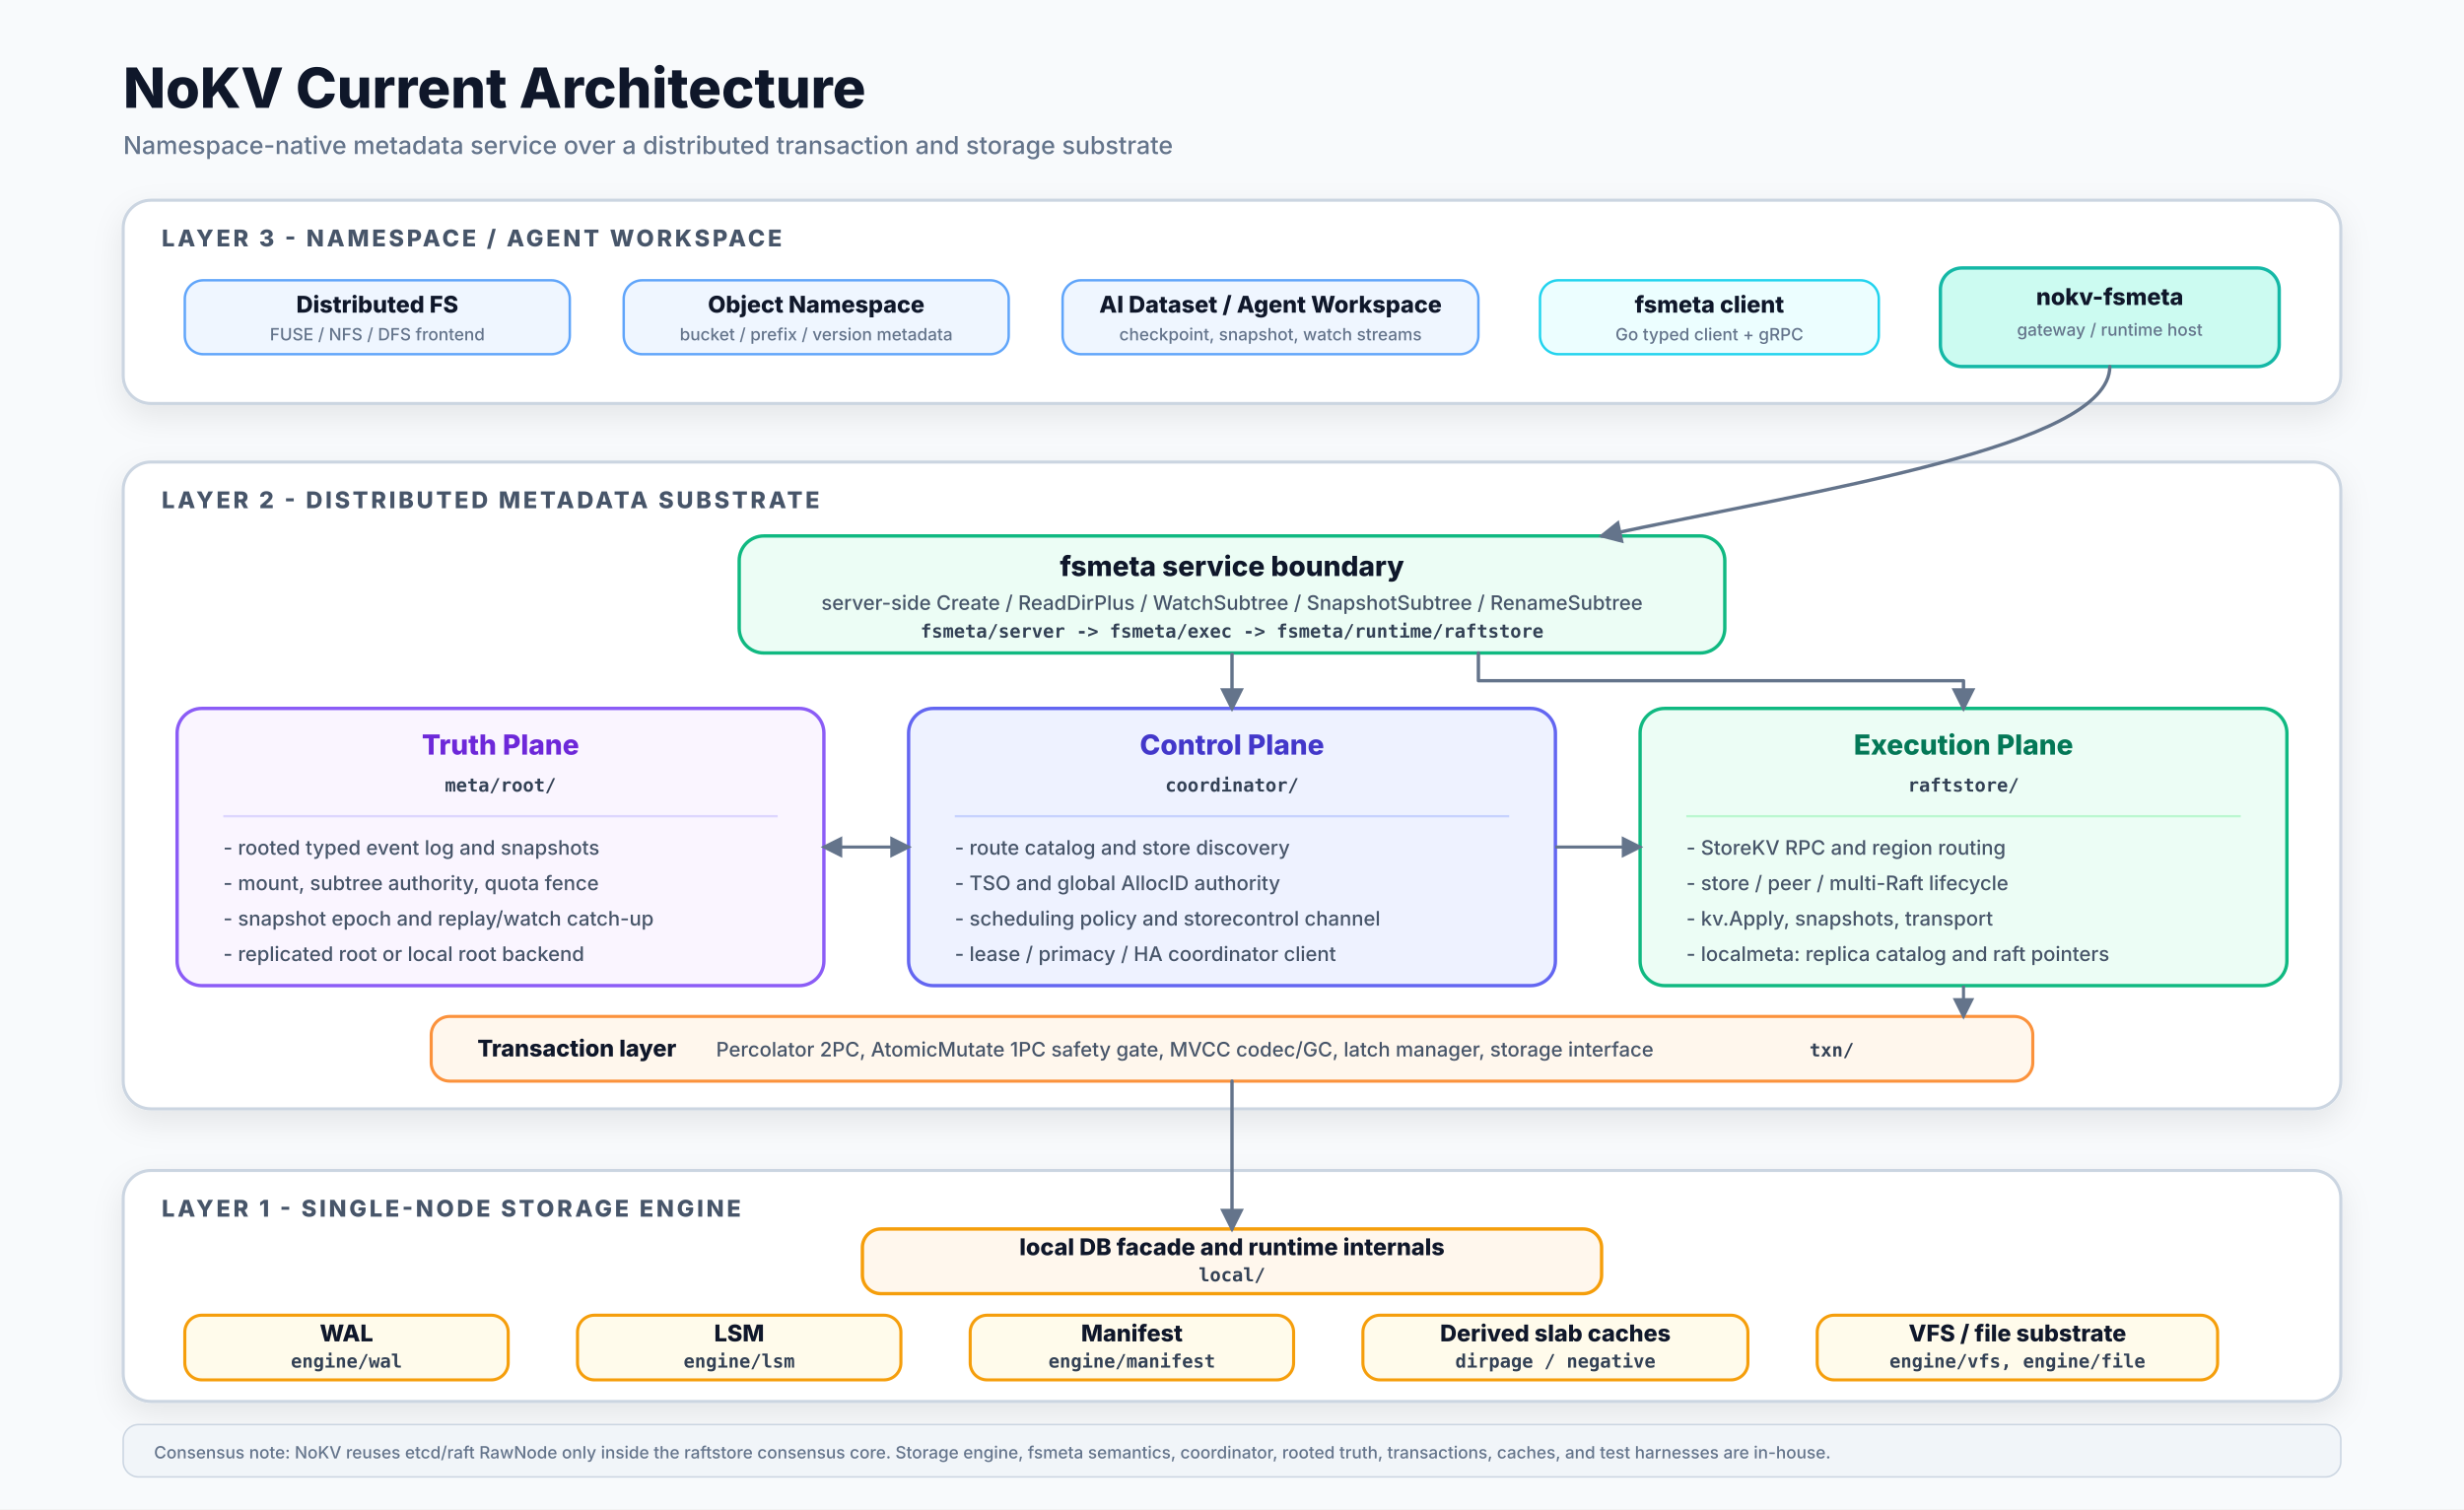
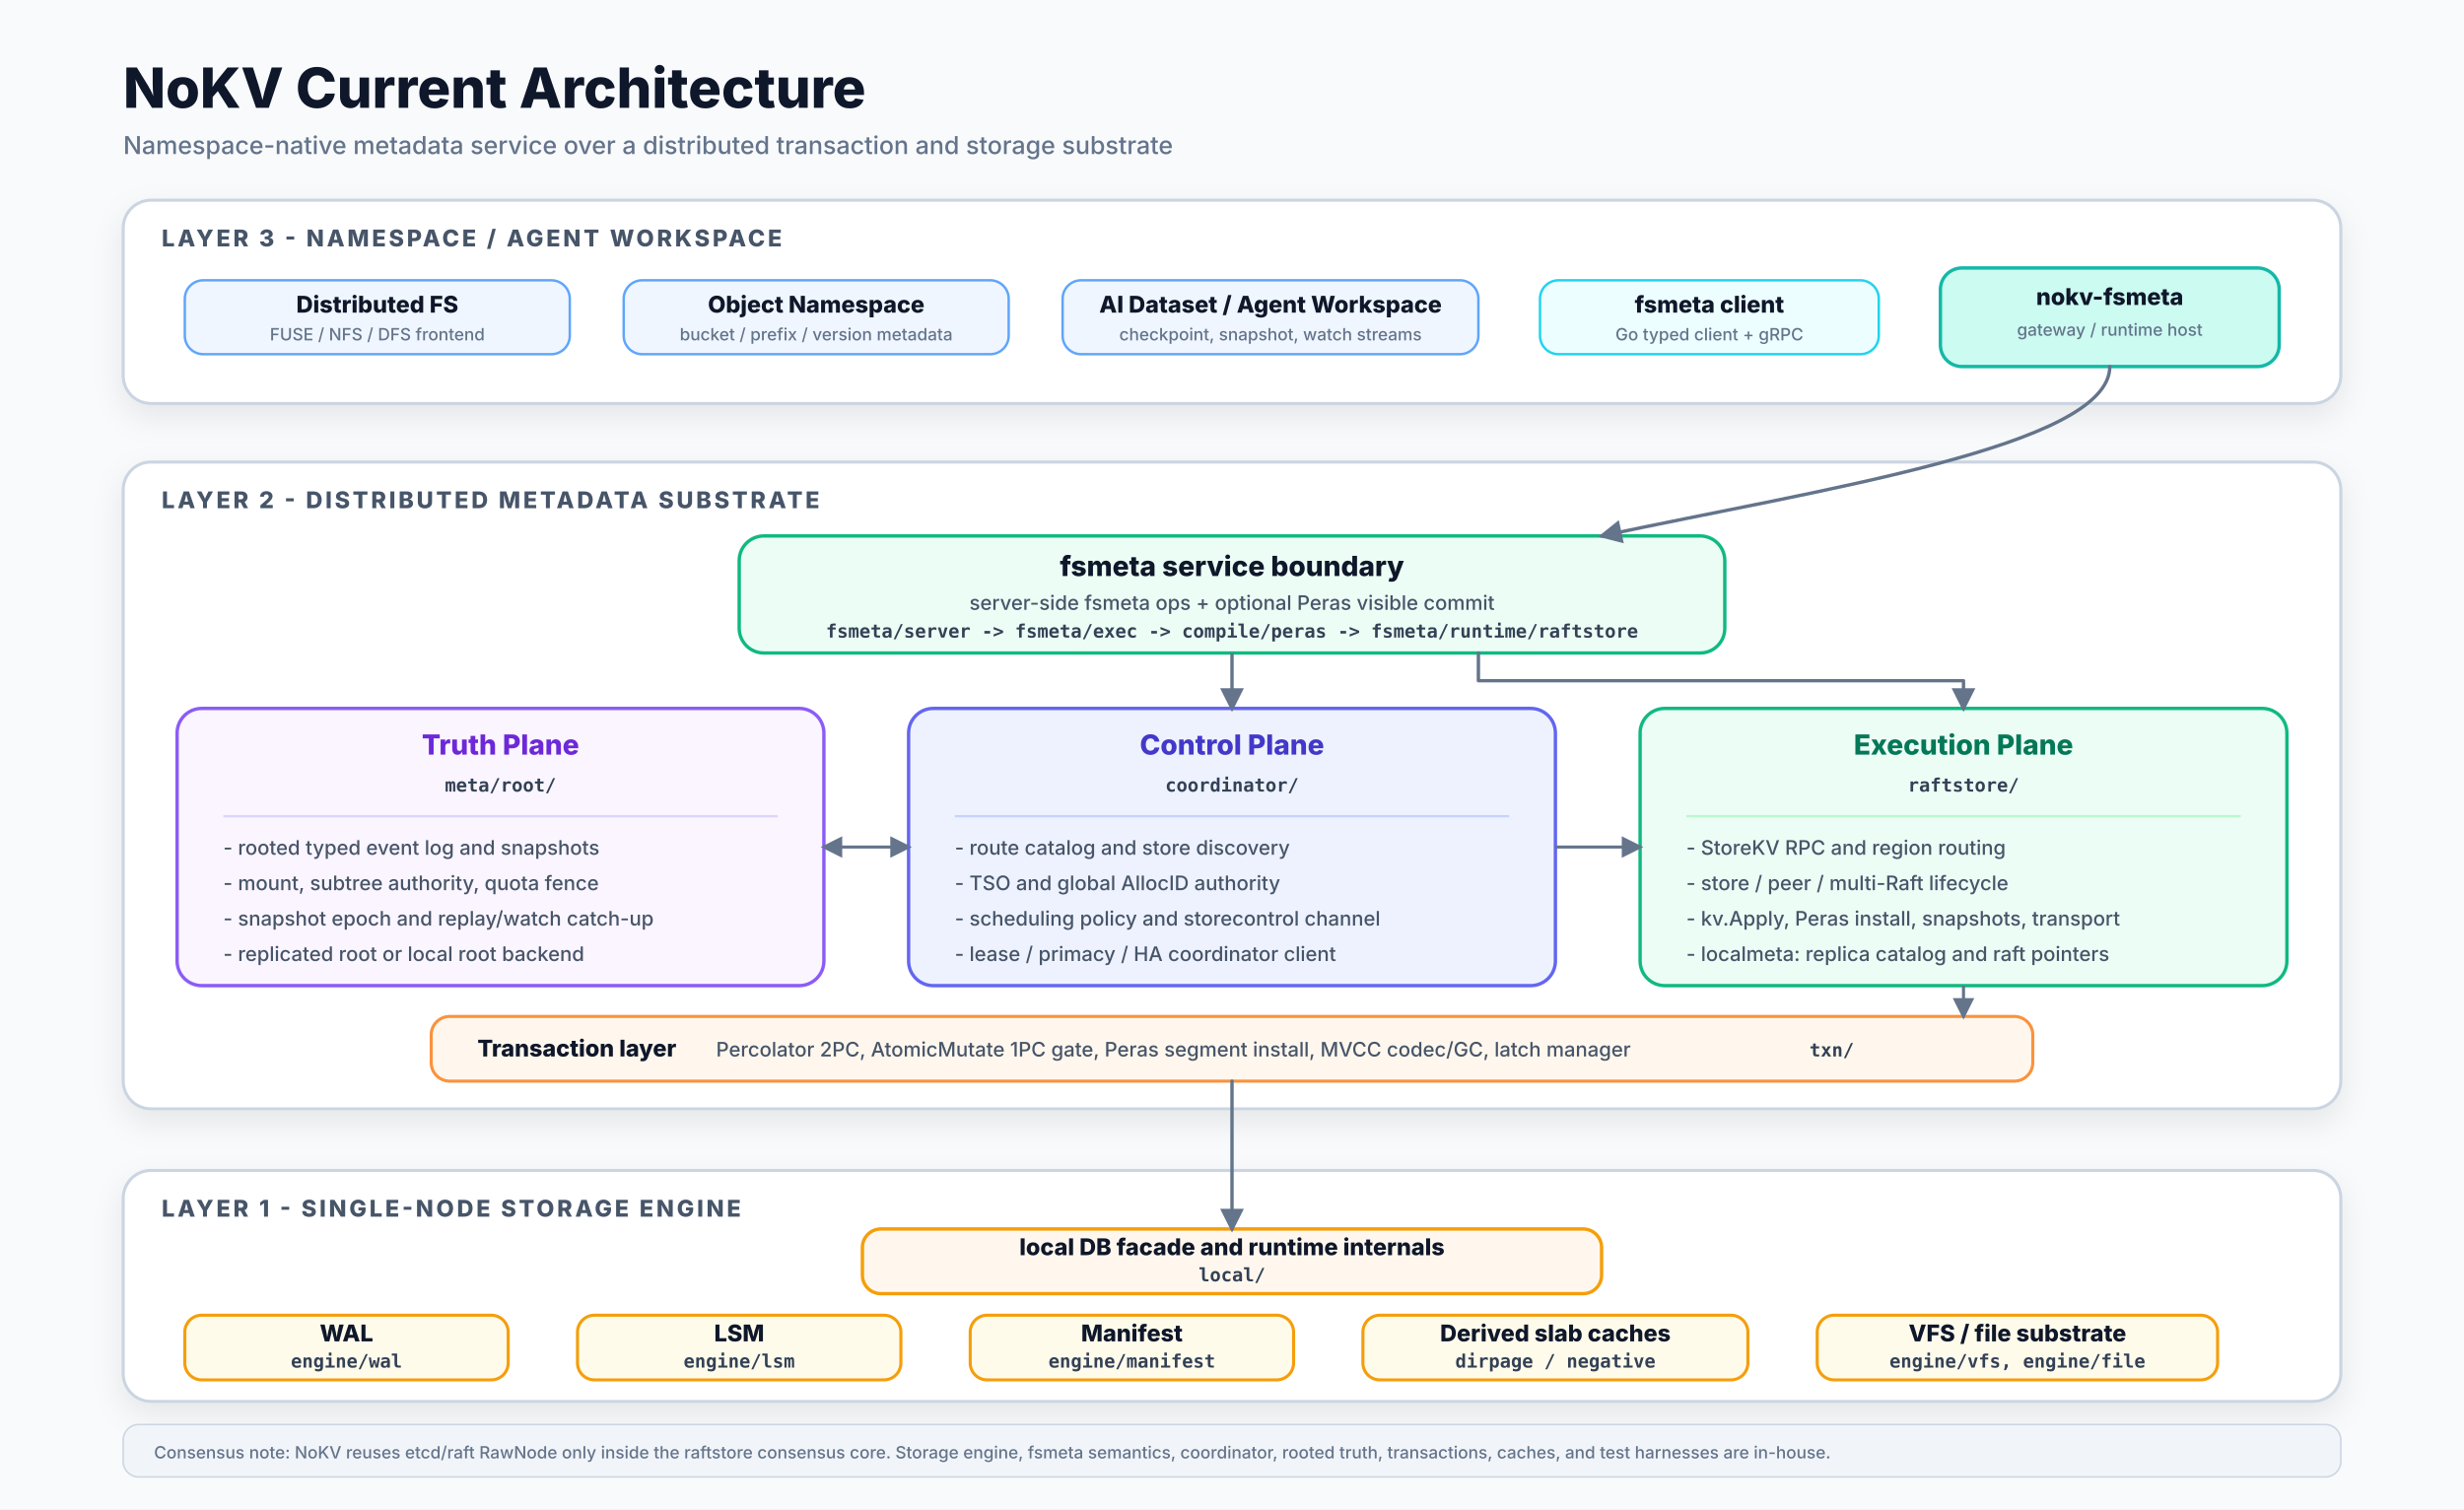
<svg xmlns="http://www.w3.org/2000/svg" viewBox="0 0 1600 980" font-family="Inter, -apple-system, BlinkMacSystemFont, 'Segoe UI', sans-serif">
  <defs>
    <marker id="arrow" viewBox="0 0 10 10" refX="8.5" refY="5" markerWidth="7" markerHeight="7" orient="auto-start-reverse">
      <path d="M 0 0 L 10 5 L 0 10 z" fill="#64748b" />
    </marker>
    <marker id="arrow-indigo" viewBox="0 0 10 10" refX="8.5" refY="5" markerWidth="7" markerHeight="7" orient="auto-start-reverse">
      <path d="M 0 0 L 10 5 L 0 10 z" fill="#6366f1" />
    </marker>
    <filter id="soft-shadow" x="-20%" y="-20%" width="140%" height="140%">
      <feDropShadow dx="0" dy="8" stdDeviation="10" flood-color="#0f172a" flood-opacity="0.08" />
    </filter>
    <style>
      .title { font-size: 36px; font-weight: 760; fill: #0f172a; }
      .subtitle { font-size: 16px; font-weight: 520; fill: #64748b; }
      .layer-label { font-size: 15px; font-weight: 760; letter-spacing: 1.8px; fill: #475569; }
      .section-title { font-size: 18px; font-weight: 760; fill: #0f172a; }
      .small-title { font-size: 15px; font-weight: 760; fill: #0f172a; }
      .body { font-size: 13px; font-weight: 520; fill: #475569; }
      .tiny { font-size: 11px; font-weight: 520; fill: #64748b; }
      .mono { font-family: 'SFMono-Regular', ui-monospace, Menlo, monospace; font-size: 12px; font-weight: 600; fill: #334155; }
    </style>
  </defs>
  <rect width="1600" height="980" fill="#f8fafc" />
  <text x="80" y="70" class="title">NoKV Current Architecture</text>
  <text x="80" y="100" class="subtitle">Namespace-native metadata service over a distributed transaction and storage substrate</text>
  <rect x="80" y="130" width="1440" height="132" rx="18" fill="#ffffff" stroke="#cbd5e1" stroke-width="2" filter="url(#soft-shadow)" />
  <text x="105" y="160" class="layer-label">LAYER 3 - NAMESPACE / AGENT WORKSPACE</text>
  <rect x="120" y="182" width="250" height="48" rx="12" fill="#eff6ff" stroke="#60a5fa" stroke-width="1.6" />
  <text x="245" y="203" text-anchor="middle" class="small-title">Distributed FS</text>
  <text x="245" y="221" text-anchor="middle" class="tiny">FUSE / NFS / DFS frontend</text>
  <rect x="405" y="182" width="250" height="48" rx="12" fill="#eff6ff" stroke="#60a5fa" stroke-width="1.6" />
  <text x="530" y="203" text-anchor="middle" class="small-title">Object Namespace</text>
  <text x="530" y="221" text-anchor="middle" class="tiny">bucket / prefix / version metadata</text>
  <rect x="690" y="182" width="270" height="48" rx="12" fill="#eff6ff" stroke="#60a5fa" stroke-width="1.6" />
  <text x="825" y="203" text-anchor="middle" class="small-title">AI Dataset / Agent Workspace</text>
  <text x="825" y="221" text-anchor="middle" class="tiny">checkpoint, snapshot, watch streams</text>
  <rect x="1000" y="182" width="220" height="48" rx="12" fill="#ecfeff" stroke="#22d3ee" stroke-width="1.6" />
  <text x="1110" y="203" text-anchor="middle" class="small-title">fsmeta client</text>
  <text x="1110" y="221" text-anchor="middle" class="tiny">Go typed client + gRPC</text>
  <rect x="1260" y="174" width="220" height="64" rx="14" fill="#ccfbf1" stroke="#14b8a6" stroke-width="2.2" />
  <text x="1370" y="198" text-anchor="middle" class="small-title">nokv-fsmeta</text>
  <text x="1370" y="218" text-anchor="middle" class="tiny">gateway / runtime host</text>
  <rect x="80" y="300" width="1440" height="420" rx="18" fill="#ffffff" stroke="#cbd5e1" stroke-width="2" filter="url(#soft-shadow)" />
  <text x="105" y="330" class="layer-label">LAYER 2 - DISTRIBUTED METADATA SUBSTRATE</text>
  <rect x="480" y="348" width="640" height="76" rx="16" fill="#ecfdf5" stroke="#10b981" stroke-width="2.2" />
  <text x="800" y="374" text-anchor="middle" class="section-title">fsmeta service boundary</text>
-   <text x="800" y="396" text-anchor="middle" class="body">server-side Create / ReadDirPlus / WatchSubtree / SnapshotSubtree / RenameSubtree</text>
-   <text x="800" y="414" text-anchor="middle" class="mono">fsmeta/server -&gt; fsmeta/exec -&gt; fsmeta/runtime/raftstore</text>
+   <text x="800" y="396" text-anchor="middle" class="body">server-side fsmeta ops + optional Peras visible commit</text>
+   <text x="800" y="414" text-anchor="middle" class="mono">fsmeta/server -&gt; fsmeta/exec -&gt; compile/peras -&gt; fsmeta/runtime/raftstore</text>
  <rect x="115" y="460" width="420" height="180" rx="16" fill="#faf5ff" stroke="#8b5cf6" stroke-width="2.2" />
  <text x="325" y="490" text-anchor="middle" fill="#6d28d9" font-size="18" font-weight="760">Truth Plane</text>
  <text x="325" y="514" text-anchor="middle" class="mono">meta/root/</text>
  <line x1="145" y1="530" x2="505" y2="530" stroke="#ddd6fe" stroke-width="1.5" />
  <text x="145" y="555" class="body">- rooted typed event log and snapshots</text>
  <text x="145" y="578" class="body">- mount, subtree authority, quota fence</text>
  <text x="145" y="601" class="body">- snapshot epoch and replay/watch catch-up</text>
  <text x="145" y="624" class="body">- replicated root or local root backend</text>
  <rect x="590" y="460" width="420" height="180" rx="16" fill="#eef2ff" stroke="#6366f1" stroke-width="2.2" />
  <text x="800" y="490" text-anchor="middle" fill="#4338ca" font-size="18" font-weight="760">Control Plane</text>
  <text x="800" y="514" text-anchor="middle" class="mono">coordinator/</text>
  <line x1="620" y1="530" x2="980" y2="530" stroke="#c7d2fe" stroke-width="1.5" />
  <text x="620" y="555" class="body">- route catalog and store discovery</text>
  <text x="620" y="578" class="body">- TSO and global AllocID authority</text>
  <text x="620" y="601" class="body">- scheduling policy and storecontrol channel</text>
  <text x="620" y="624" class="body">- lease / primacy / HA coordinator client</text>
  <rect x="1065" y="460" width="420" height="180" rx="16" fill="#ecfdf5" stroke="#10b981" stroke-width="2.2" />
  <text x="1275" y="490" text-anchor="middle" fill="#047857" font-size="18" font-weight="760">Execution Plane</text>
  <text x="1275" y="514" text-anchor="middle" class="mono">raftstore/</text>
  <line x1="1095" y1="530" x2="1455" y2="530" stroke="#bbf7d0" stroke-width="1.5" />
  <text x="1095" y="555" class="body">- StoreKV RPC and region routing</text>
  <text x="1095" y="578" class="body">- store / peer / multi-Raft lifecycle</text>
-   <text x="1095" y="601" class="body">- kv.Apply, snapshots, transport</text>
+   <text x="1095" y="601" class="body">- kv.Apply, Peras install, snapshots, transport</text>
  <text x="1095" y="624" class="body">- localmeta: replica catalog and raft pointers</text>
  <rect x="280" y="660" width="1040" height="42" rx="12" fill="#fff7ed" stroke="#fb923c" stroke-width="2" />
  <text x="310" y="686" class="small-title">Transaction layer</text>
-   <text x="465" y="686" class="body">Percolator 2PC, AtomicMutate 1PC safety gate, MVCC codec/GC, latch manager, storage interface</text>
+   <text x="465" y="686" class="body">Percolator 2PC, AtomicMutate 1PC gate, Peras segment install, MVCC codec/GC, latch manager</text>
  <text x="1175" y="686" class="mono">txn/</text>
  <rect x="80" y="760" width="1440" height="150" rx="18" fill="#ffffff" stroke="#cbd5e1" stroke-width="2" filter="url(#soft-shadow)" />
  <text x="105" y="790" class="layer-label">LAYER 1 - SINGLE-NODE STORAGE ENGINE</text>
  <rect x="560" y="798" width="480" height="42" rx="12" fill="#fff7ed" stroke="#f59e0b" stroke-width="2.2" />
  <text x="800" y="815" text-anchor="middle" class="small-title">local DB facade and runtime internals</text>
  <text x="800" y="832" text-anchor="middle" class="mono">local/</text>
  <rect x="120" y="854" width="210" height="42" rx="11" fill="#fffbeb" stroke="#f59e0b" stroke-width="2" />
  <text x="225" y="871" text-anchor="middle" class="small-title">WAL</text>
  <text x="225" y="888" text-anchor="middle" class="mono">engine/wal</text>
  <rect x="375" y="854" width="210" height="42" rx="11" fill="#fffbeb" stroke="#f59e0b" stroke-width="2" />
  <text x="480" y="871" text-anchor="middle" class="small-title">LSM</text>
  <text x="480" y="888" text-anchor="middle" class="mono">engine/lsm</text>
  <rect x="630" y="854" width="210" height="42" rx="11" fill="#fffbeb" stroke="#f59e0b" stroke-width="2" />
  <text x="735" y="871" text-anchor="middle" class="small-title">Manifest</text>
  <text x="735" y="888" text-anchor="middle" class="mono">engine/manifest</text>
  <rect x="885" y="854" width="250" height="42" rx="11" fill="#fffbeb" stroke="#f59e0b" stroke-width="2" />
  <text x="1010" y="871" text-anchor="middle" class="small-title">Derived slab caches</text>
  <text x="1010" y="888" text-anchor="middle" class="mono">dirpage / negative</text>
  <rect x="1180" y="854" width="260" height="42" rx="11" fill="#fffbeb" stroke="#f59e0b" stroke-width="2" />
  <text x="1310" y="871" text-anchor="middle" class="small-title">VFS / file substrate</text>
  <text x="1310" y="888" text-anchor="middle" class="mono">engine/vfs, engine/file</text>
  <path d="M 1370 238 C 1370 290, 1180 318, 1040 348" fill="none" stroke="#64748b" stroke-width="2.2" stroke-linecap="round" stroke-linejoin="round" marker-end="url(#arrow)" />
  <path d="M 800 424 L 800 460" fill="none" stroke="#64748b" stroke-width="2.2" marker-end="url(#arrow)" />
  <path d="M 960 424 L 960 442 L 1275 442 L 1275 460" fill="none" stroke="#64748b" stroke-width="2.2" stroke-linecap="round" stroke-linejoin="round" marker-end="url(#arrow)" />
  <path d="M 535 550 L 590 550" fill="none" stroke="#64748b" stroke-width="2" marker-start="url(#arrow)" marker-end="url(#arrow)" />
  <path d="M 1010 550 L 1065 550" fill="none" stroke="#64748b" stroke-width="2" marker-end="url(#arrow)" />
  <path d="M 1275 640 L 1275 660" fill="none" stroke="#64748b" stroke-width="2" marker-end="url(#arrow)" />
  <path d="M 800 702 L 800 798" fill="none" stroke="#64748b" stroke-width="2.2" stroke-linecap="round" stroke-linejoin="round" marker-end="url(#arrow)" />
  <rect x="80" y="925" width="1440" height="34" rx="10" fill="#f1f5f9" stroke="#cbd5e1" stroke-width="1" />
  <text x="100" y="947" class="tiny">Consensus note: NoKV reuses etcd/raft RawNode only inside the raftstore consensus core. Storage engine, fsmeta semantics, coordinator, rooted truth, transactions, caches, and test harnesses are in-house.</text>
</svg>
